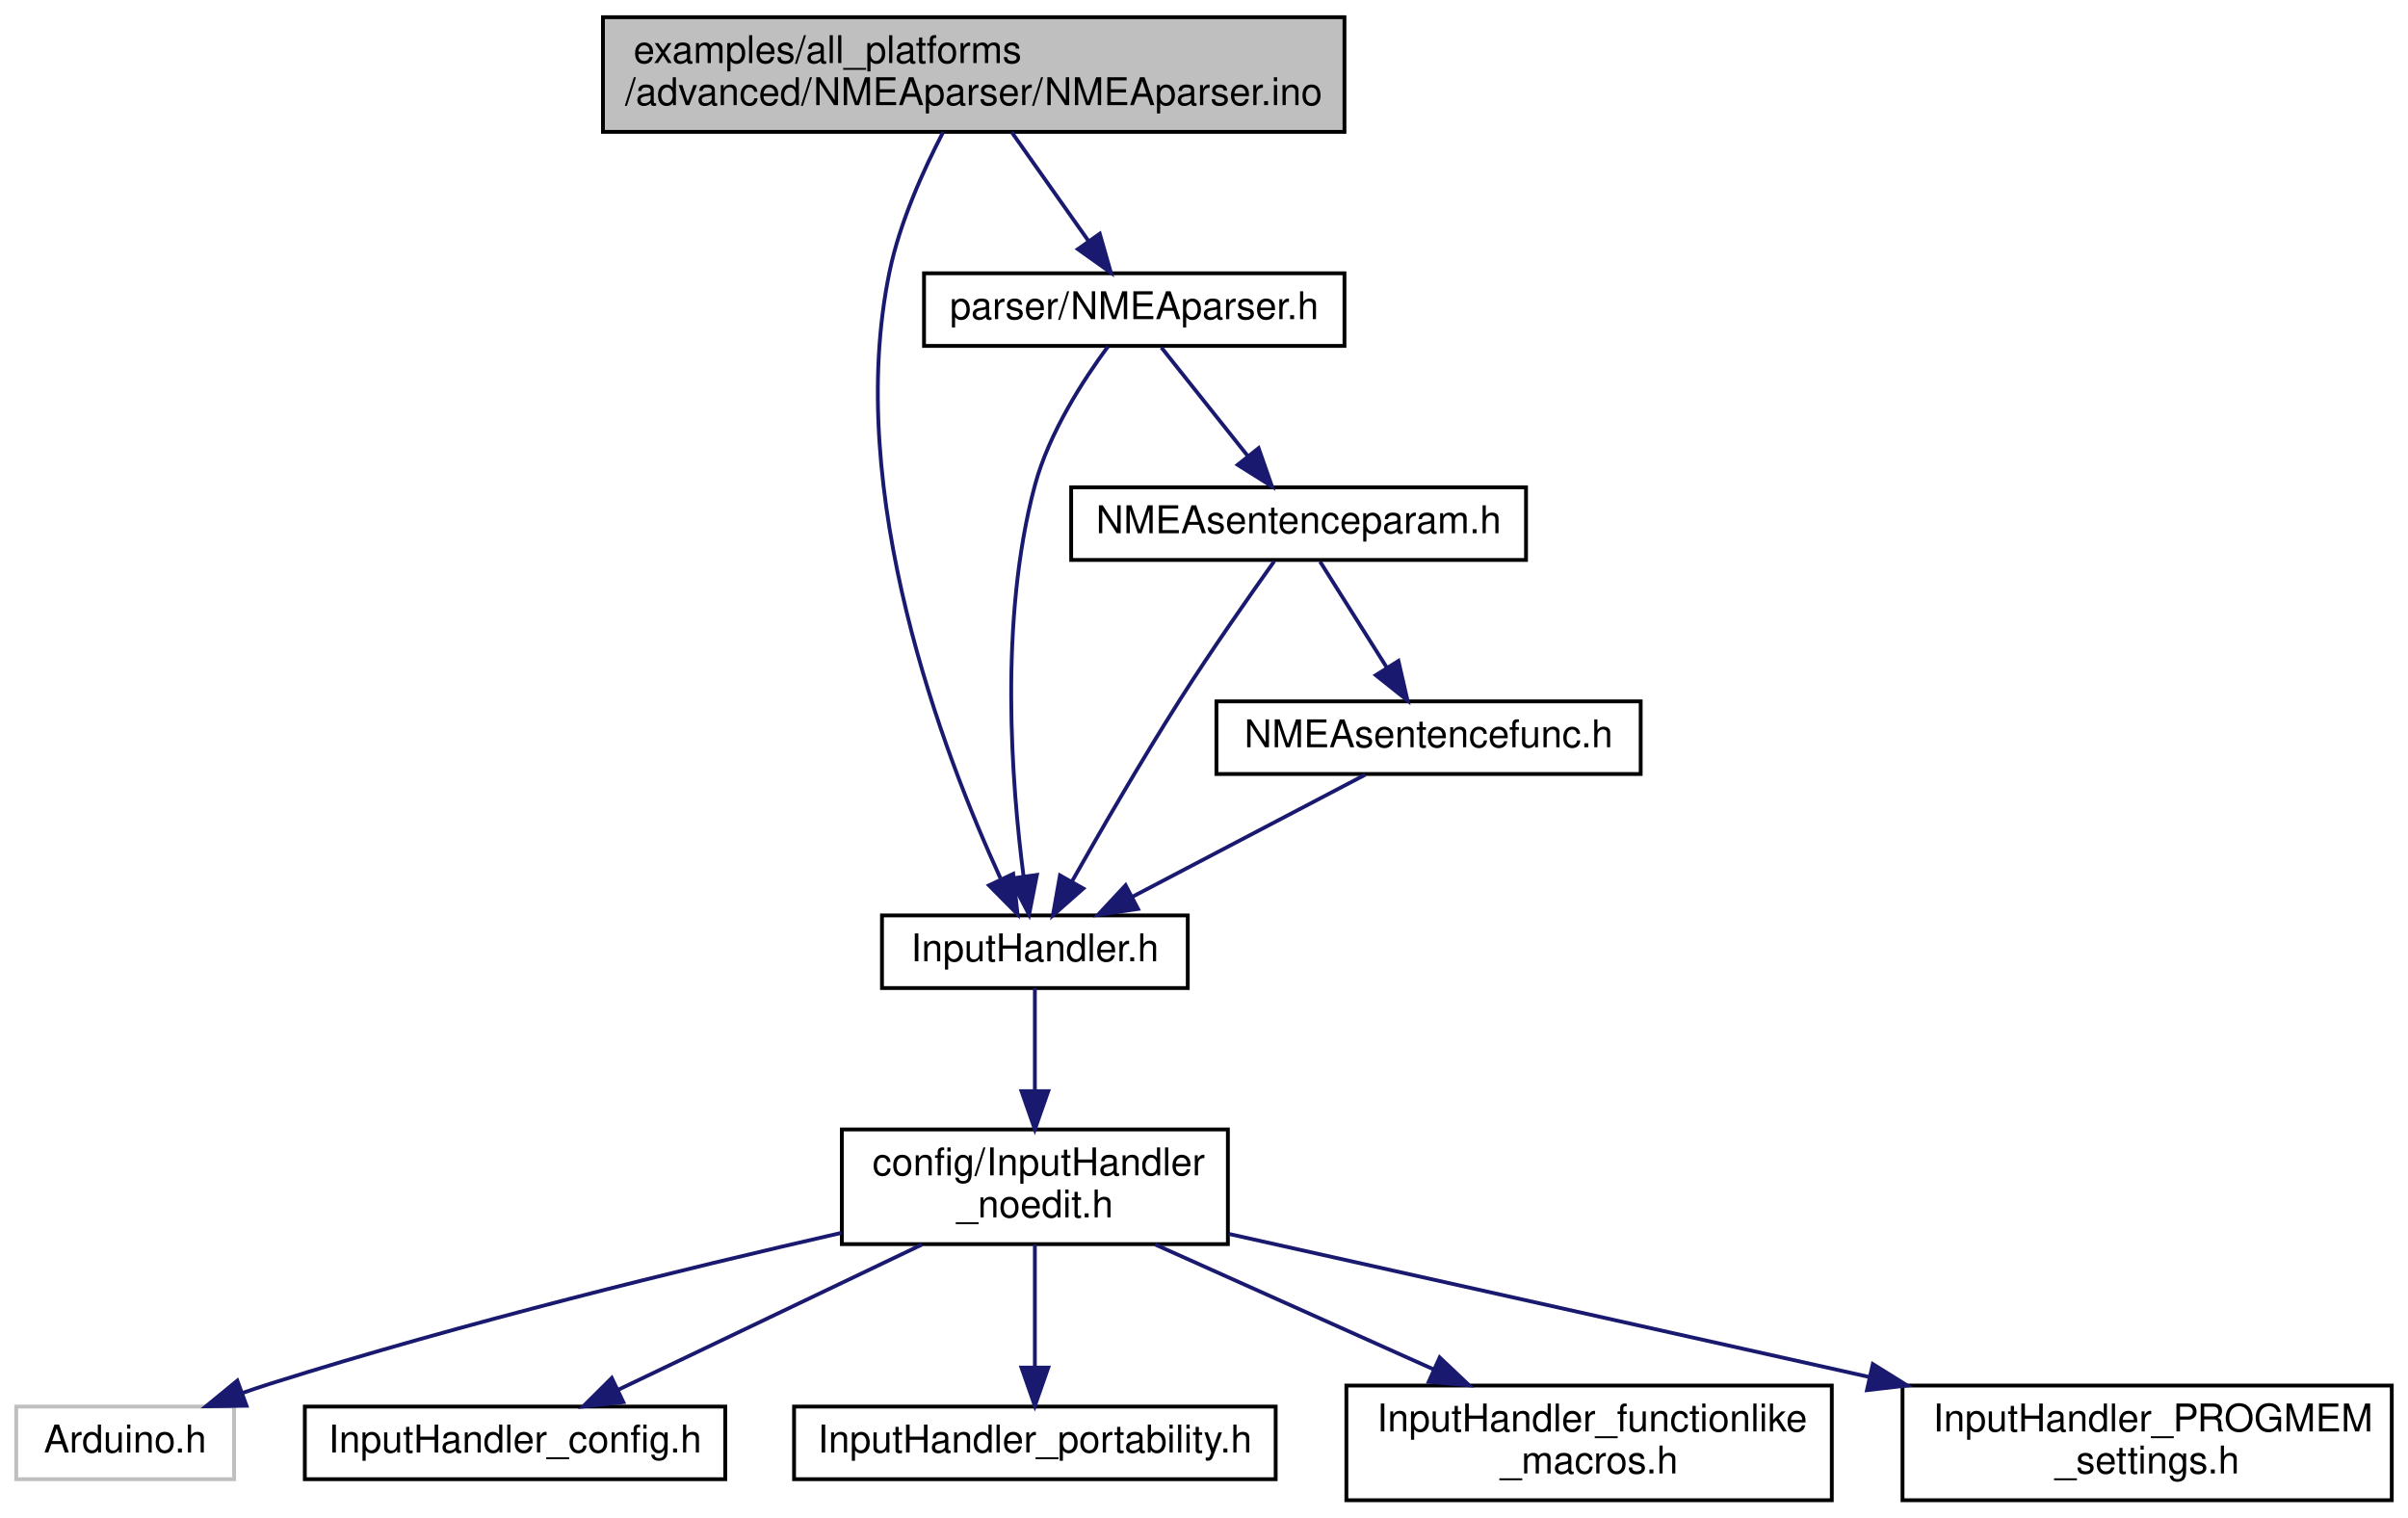
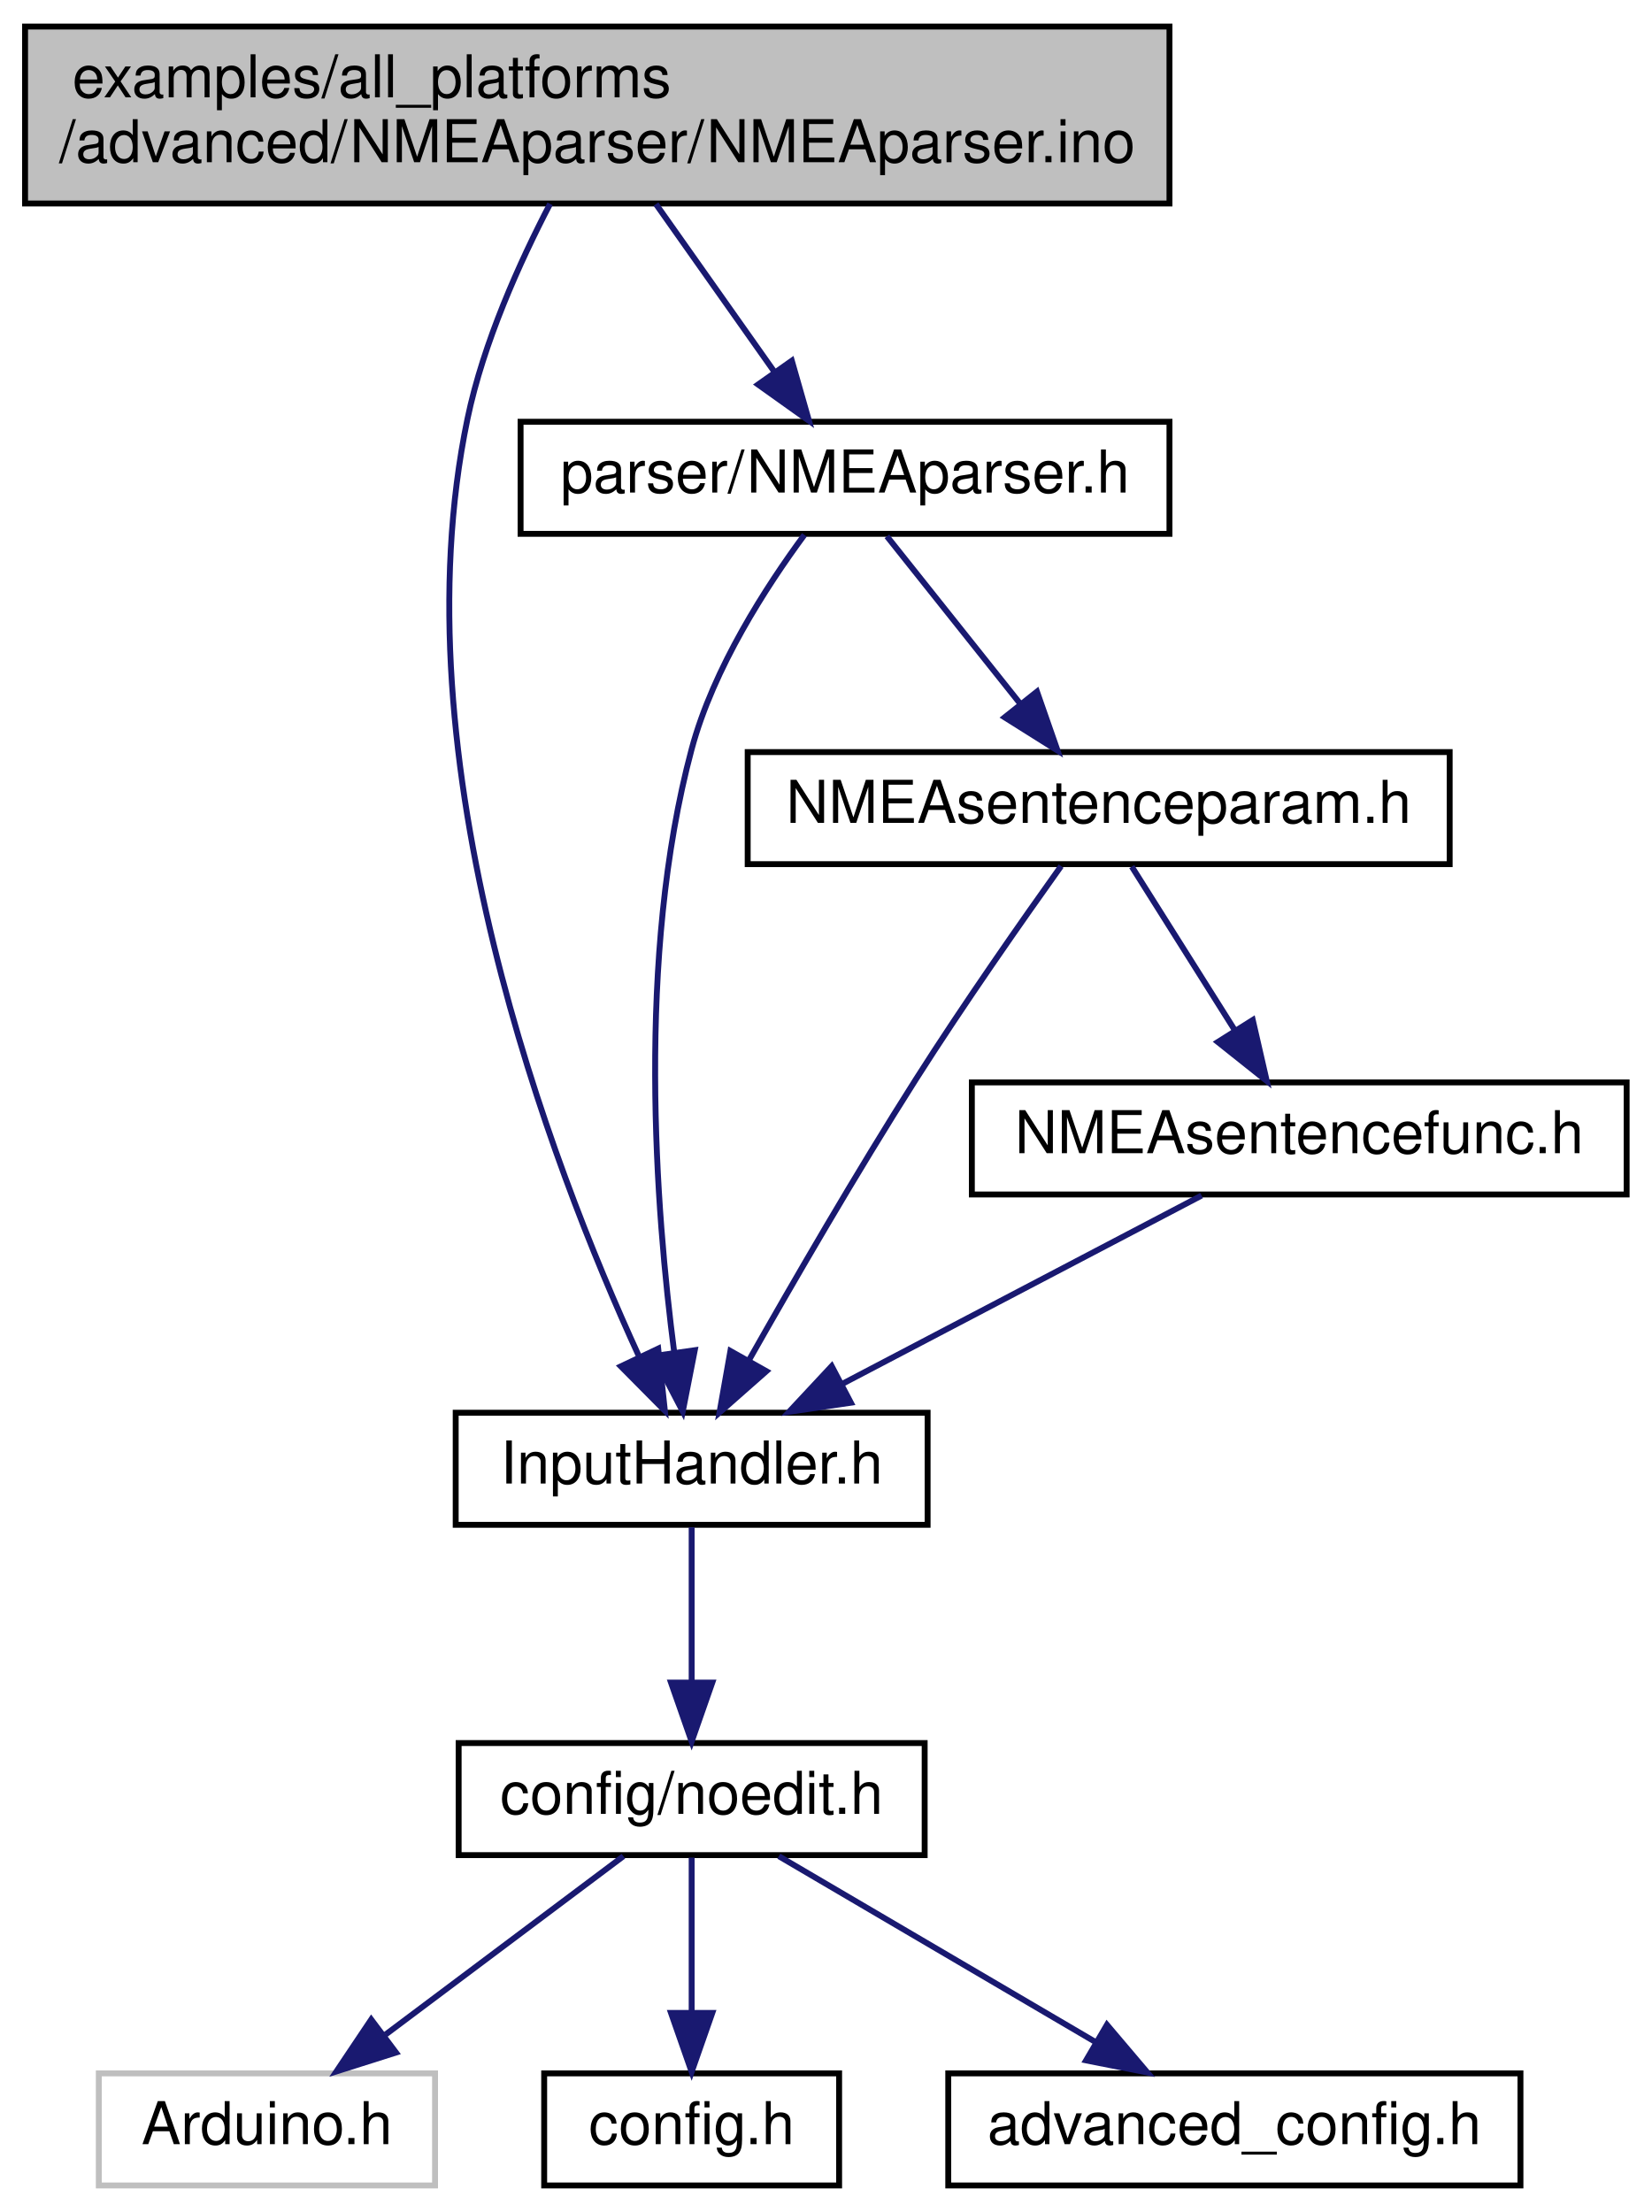
- <svg xmlns="http://www.w3.org/2000/svg" xmlns:xlink="http://www.w3.org/1999/xlink" width="630pt" height="397pt" viewBox="0.00 0.00 629.50 397.00">
-   <g id="graph0" class="graph" transform="scale(1 1) rotate(0) translate(4 393)">
+ <svg xmlns="http://www.w3.org/2000/svg" xmlns:xlink="http://www.w3.org/1999/xlink" width="280pt" height="375pt" viewBox="0.00 0.00 279.50 375.00">
+   <g id="graph0" class="graph" transform="scale(1 1) rotate(0) translate(4 371)">
    <g id="node1" class="node">
      <g id="a_node1">
        <a xlink:title="An example that demonstrates how to use InputHandler's public methods to parse NMEA 0183 sentences.">
-           <polygon fill="#bfbfbf" stroke="black" points="153.5,-358.5 153.5,-388.5 347.5,-388.5 347.5,-358.5 153.5,-358.5" />
-           <text text-anchor="start" x="161.5" y="-376.5" font-family="Helvetica,sans-Serif" font-size="10.00">examples/all_platforms</text>
-           <text text-anchor="middle" x="250.5" y="-365.5" font-family="Helvetica,sans-Serif" font-size="10.00">/advanced/NMEAparser/NMEAparser.ino</text>
+           <polygon fill="#bfbfbf" stroke="black" points="0,-336.5 0,-366.5 194,-366.5 194,-336.5 0,-336.5" />
+           <text text-anchor="start" x="8" y="-354.5" font-family="Helvetica,sans-Serif" font-size="10.00">examples/all_platforms</text>
+           <text text-anchor="middle" x="97" y="-343.5" font-family="Helvetica,sans-Serif" font-size="10.00">/advanced/NMEAparser/NMEAparser.ino</text>
        </a>
      </g>
    </g>
    <g id="node2" class="node">
      <g id="a_node2">
        <a xlink:href="../../df/dec/_input_handler_8h.html" target="_top" xlink:title="InputHandler library header file.">
-           <polygon fill="none" stroke="black" points="226.5,-134.5 226.5,-153.5 306.5,-153.5 306.5,-134.5 226.5,-134.5" />
-           <text text-anchor="middle" x="266.5" y="-141.5" font-family="Helvetica,sans-Serif" font-size="10.00">InputHandler.h</text>
+           <polygon fill="none" stroke="black" points="73,-112.5 73,-131.5 153,-131.5 153,-112.5 73,-112.5" />
+           <text text-anchor="middle" x="113" y="-119.5" font-family="Helvetica,sans-Serif" font-size="10.00">InputHandler.h</text>
        </a>
      </g>
    </g>
    <g id="edge1" class="edge">
-       <path fill="none" stroke="midnightblue" d="M242.5,-358.44C237.37,-348.59 231.19,-334.92 228.5,-322 216.4,-263.95 242.78,-195.32 257.49,-163.24" />
-       <polygon fill="midnightblue" stroke="midnightblue" points="260.83,-164.37 261.96,-153.83 254.5,-161.36 260.83,-164.37" />
+       <path fill="none" stroke="midnightblue" d="M89,-336.44C83.87,-326.59 77.69,-312.92 75,-300 62.9,-241.95 89.28,-173.32 103.99,-141.24" />
+       <polygon fill="midnightblue" stroke="midnightblue" points="107.33,-142.37 108.46,-131.83 101,-139.36 107.33,-142.37" />
    </g>
-     <g id="node9" class="node">
-       <g id="a_node9">
+     <g id="node7" class="node">
+       <g id="a_node7">
        <a xlink:href="../../da/d60/_n_m_e_aparser_8h.html" target="_top" xlink:title="a class to assist in parsing NMEA 0183 strings">
-           <polygon fill="none" stroke="black" points="237.5,-302.5 237.5,-321.5 347.5,-321.5 347.5,-302.5 237.5,-302.5" />
-           <text text-anchor="middle" x="292.5" y="-309.5" font-family="Helvetica,sans-Serif" font-size="10.00">parser/NMEAparser.h</text>
+           <polygon fill="none" stroke="black" points="84,-280.5 84,-299.5 194,-299.5 194,-280.5 84,-280.5" />
+           <text text-anchor="middle" x="139" y="-287.5" font-family="Helvetica,sans-Serif" font-size="10.00">parser/NMEAparser.h</text>
+         </a>
+       </g>
+     </g>
+     <g id="edge6" class="edge">
+       <path fill="none" stroke="midnightblue" d="M106.95,-336.4C112.99,-327.84 120.74,-316.87 127.1,-307.86" />
+       <polygon fill="midnightblue" stroke="midnightblue" points="129.98,-309.85 132.89,-299.66 124.26,-305.81 129.98,-309.85" />
+     </g>
+     <g id="node3" class="node">
+       <g id="a_node3">
+         <a xlink:href="../../da/dc7/noedit_8h.html" target="_top" xlink:title="InputHandler library C includes.">
+           <polygon fill="none" stroke="black" points="73.5,-56.5 73.5,-75.5 152.5,-75.5 152.5,-56.5 73.5,-56.5" />
+           <text text-anchor="middle" x="113" y="-63.5" font-family="Helvetica,sans-Serif" font-size="10.00">config/noedit.h</text>
+         </a>
+       </g>
+     </g>
+     <g id="edge2" class="edge">
+       <path fill="none" stroke="midnightblue" d="M113,-112.08C113,-105.01 113,-94.86 113,-85.99" />
+       <polygon fill="midnightblue" stroke="midnightblue" points="116.5,-85.75 113,-75.75 109.5,-85.75 116.5,-85.75" />
+     </g>
+     <g id="node4" class="node">
+       <g id="a_node4">
+         <a xlink:title=" ">
+           <polygon fill="none" stroke="#bfbfbf" points="12.5,-0.5 12.5,-19.5 69.5,-19.5 69.5,-0.5 12.5,-0.5" />
+           <text text-anchor="middle" x="41" y="-7.5" font-family="Helvetica,sans-Serif" font-size="10.00">Arduino.h</text>
+         </a>
+       </g>
+     </g>
+     <g id="edge3" class="edge">
+       <path fill="none" stroke="midnightblue" d="M101.43,-56.32C90.58,-48.18 74.12,-35.84 61.12,-26.09" />
+       <polygon fill="midnightblue" stroke="midnightblue" points="62.88,-23.03 52.78,-19.83 58.68,-28.63 62.88,-23.03" />
+     </g>
+     <g id="node5" class="node">
+       <g id="a_node5">
+         <a xlink:href="../../db/d16/config_8h.html" target="_top" xlink:title=" ">
+           <polygon fill="none" stroke="black" points="88,-0.5 88,-19.5 138,-19.5 138,-0.5 88,-0.5" />
+           <text text-anchor="middle" x="113" y="-7.5" font-family="Helvetica,sans-Serif" font-size="10.00">config.h</text>
+         </a>
+       </g>
+     </g>
+     <g id="edge4" class="edge">
+       <path fill="none" stroke="midnightblue" d="M113,-56.08C113,-49.01 113,-38.86 113,-29.99" />
+       <polygon fill="midnightblue" stroke="midnightblue" points="116.5,-29.75 113,-19.75 109.5,-29.75 116.5,-29.75" />
+     </g>
+     <g id="node6" class="node">
+       <g id="a_node6">
+         <a xlink:href="../../d5/d4a/advanced__config_8h.html" target="_top" xlink:title="InputHandler library advanced user settings.">
+           <polygon fill="none" stroke="black" points="156.5,-0.5 156.5,-19.5 253.5,-19.5 253.5,-0.5 156.5,-0.5" />
+           <text text-anchor="middle" x="205" y="-7.5" font-family="Helvetica,sans-Serif" font-size="10.00">advanced_config.h</text>
+         </a>
+       </g>
+     </g>
+     <g id="edge5" class="edge">
+       <path fill="none" stroke="midnightblue" d="M127.78,-56.32C142.27,-47.82 164.57,-34.73 181.49,-24.8" />
+       <polygon fill="midnightblue" stroke="midnightblue" points="183.4,-27.74 190.26,-19.65 179.86,-21.7 183.4,-27.74" />
+     </g>
+     <g id="edge7" class="edge">
+       <path fill="none" stroke="midnightblue" d="M132.11,-280.32C125.73,-271.68 116.69,-257.77 113,-244 103.56,-208.79 106.92,-165.72 110.06,-141.62" />
+       <polygon fill="midnightblue" stroke="midnightblue" points="113.53,-142.1 111.49,-131.71 106.6,-141.11 113.53,-142.1" />
+     </g>
+     <g id="node8" class="node">
+       <g id="a_node8">
+         <a xlink:href="../../da/dff/_n_m_e_asentenceparam_8h.html" target="_top" xlink:title="NMEA 0183 sentence CommandParameters structs.">
+           <polygon fill="none" stroke="black" points="122.5,-224.5 122.5,-243.5 241.5,-243.5 241.5,-224.5 122.5,-224.5" />
+           <text text-anchor="middle" x="182" y="-231.5" font-family="Helvetica,sans-Serif" font-size="10.00">NMEAsentenceparam.h</text>
        </a>
      </g>
    </g>
    <g id="edge8" class="edge">
-       <path fill="none" stroke="midnightblue" d="M260.45,-358.4C266.49,-349.84 274.24,-338.87 280.6,-329.86" />
-       <polygon fill="midnightblue" stroke="midnightblue" points="283.48,-331.85 286.39,-321.66 277.76,-327.81 283.48,-331.85" />
-     </g>
-     <g id="node3" class="node">
-       <g id="a_node3">
-         <a xlink:href="../../d3/dfb/_input_handler__noedit_8h.html" target="_top" xlink:title="InputHandler library C includes, buffer sizing macros.">
-           <polygon fill="none" stroke="black" points="216,-67.5 216,-97.5 317,-97.5 317,-67.5 216,-67.5" />
-           <text text-anchor="start" x="224" y="-85.5" font-family="Helvetica,sans-Serif" font-size="10.00">config/InputHandler</text>
-           <text text-anchor="middle" x="266.5" y="-74.5" font-family="Helvetica,sans-Serif" font-size="10.00">_noedit.h</text>
-         </a>
-       </g>
-     </g>
-     <g id="edge2" class="edge">
-       <path fill="none" stroke="midnightblue" d="M266.5,-134.48C266.5,-127.47 266.5,-117.19 266.5,-107.7" />
-       <polygon fill="midnightblue" stroke="midnightblue" points="270,-107.52 266.5,-97.52 263,-107.52 270,-107.52" />
-     </g>
-     <g id="node4" class="node">
-       <g id="a_node4">
-         <a xlink:title=" ">
-           <polygon fill="none" stroke="#bfbfbf" points="0,-6 0,-25 57,-25 57,-6 0,-6" />
-           <text text-anchor="middle" x="28.5" y="-13" font-family="Helvetica,sans-Serif" font-size="10.00">Arduino.h</text>
-         </a>
-       </g>
-     </g>
-     <g id="edge3" class="edge">
-       <path fill="none" stroke="midnightblue" d="M215.9,-70.45C175.19,-61.15 116.7,-46.86 66.5,-31 64.08,-30.24 61.6,-29.4 59.11,-28.53" />
-       <polygon fill="midnightblue" stroke="midnightblue" points="60.24,-25.22 49.65,-25.07 57.84,-31.79 60.24,-25.22" />
-     </g>
-     <g id="node5" class="node">
-       <g id="a_node5">
-         <a xlink:href="../../dd/d4e/_input_handler__config_8h.html" target="_top" xlink:title="InputHandler library user configurable items.">
-           <polygon fill="none" stroke="black" points="75.5,-6 75.5,-25 185.5,-25 185.5,-6 75.5,-6" />
-           <text text-anchor="middle" x="130.5" y="-13" font-family="Helvetica,sans-Serif" font-size="10.00">InputHandler_config.h</text>
-         </a>
-       </g>
-     </g>
-     <g id="edge4" class="edge">
-       <path fill="none" stroke="midnightblue" d="M236.99,-67.4C213.34,-56.09 180.42,-40.36 157.47,-29.39" />
-       <polygon fill="midnightblue" stroke="midnightblue" points="158.83,-26.16 148.3,-25.01 155.81,-32.48 158.83,-26.16" />
-     </g>
-     <g id="node6" class="node">
-       <g id="a_node6">
-         <a xlink:href="../../d3/dcd/_input_handler__portability_8h.html" target="_top" xlink:title="InputHandler library portability directives.">
-           <polygon fill="none" stroke="black" points="203.5,-6 203.5,-25 329.5,-25 329.5,-6 203.5,-6" />
-           <text text-anchor="middle" x="266.5" y="-13" font-family="Helvetica,sans-Serif" font-size="10.00">InputHandler_portability.h</text>
-         </a>
-       </g>
-     </g>
-     <g id="edge5" class="edge">
-       <path fill="none" stroke="midnightblue" d="M266.5,-67.4C266.5,-58.06 266.5,-45.71 266.5,-35.52" />
-       <polygon fill="midnightblue" stroke="midnightblue" points="270,-35.19 266.5,-25.19 263,-35.19 270,-35.19" />
-     </g>
-     <g id="node7" class="node">
-       <g id="a_node7">
-         <a xlink:href="../../d1/d39/_input_handler__functionlike__macros_8h.html" target="_top" xlink:title="InputHandler library function-like macros.">
-           <polygon fill="none" stroke="black" points="348,-0.5 348,-30.5 475,-30.5 475,-0.5 348,-0.5" />
-           <text text-anchor="start" x="356" y="-18.5" font-family="Helvetica,sans-Serif" font-size="10.00">InputHandler_functionlike</text>
-           <text text-anchor="middle" x="411.5" y="-7.5" font-family="Helvetica,sans-Serif" font-size="10.00">_macros.h</text>
-         </a>
-       </g>
-     </g>
-     <g id="edge6" class="edge">
-       <path fill="none" stroke="midnightblue" d="M297.96,-67.4C319.34,-57.81 347.81,-45.05 370.9,-34.7" />
-       <polygon fill="midnightblue" stroke="midnightblue" points="372.41,-37.86 380.1,-30.58 369.54,-31.47 372.41,-37.86" />
-     </g>
-     <g id="node8" class="node">
-       <g id="a_node8">
-         <a xlink:href="../../df/d25/_input_handler___p_r_o_g_m_e_m__settings_8h.html" target="_top" xlink:title="InputHandler library PROGMEM settings.">
-           <polygon fill="none" stroke="black" points="493.5,-0.5 493.5,-30.5 621.5,-30.5 621.5,-0.5 493.5,-0.5" />
-           <text text-anchor="start" x="501.5" y="-18.5" font-family="Helvetica,sans-Serif" font-size="10.00">InputHandler_PROGMEM</text>
-           <text text-anchor="middle" x="557.5" y="-7.5" font-family="Helvetica,sans-Serif" font-size="10.00">_settings.h</text>
-         </a>
-       </g>
-     </g>
-     <g id="edge7" class="edge">
-       <path fill="none" stroke="midnightblue" d="M317.19,-70.18C363.54,-59.82 432.63,-44.39 484.85,-32.73" />
-       <polygon fill="midnightblue" stroke="midnightblue" points="485.73,-36.12 494.73,-30.52 484.2,-29.29 485.73,-36.12" />
+       <path fill="none" stroke="midnightblue" d="M146.1,-280.08C152.24,-272.38 161.27,-261.03 168.74,-251.65" />
+       <polygon fill="midnightblue" stroke="midnightblue" points="171.54,-253.75 175.03,-243.75 166.06,-249.39 171.54,-253.75" />
    </g>
    <g id="edge9" class="edge">
-       <path fill="none" stroke="midnightblue" d="M285.61,-302.32C279.23,-293.68 270.19,-279.77 266.5,-266 257.06,-230.79 260.42,-187.72 263.56,-163.62" />
-       <polygon fill="midnightblue" stroke="midnightblue" points="267.03,-164.1 264.99,-153.71 260.1,-163.11 267.03,-164.1" />
+       <path fill="none" stroke="midnightblue" d="M175.63,-224.17C169.22,-215.19 159.14,-200.81 151,-188 140.94,-172.18 130.23,-153.68 122.75,-140.47" />
+       <polygon fill="midnightblue" stroke="midnightblue" points="125.67,-138.54 117.72,-131.53 119.57,-141.97 125.67,-138.54" />
    </g>
-     <g id="node10" class="node">
-       <g id="a_node10">
-         <a xlink:href="../../da/dff/_n_m_e_asentenceparam_8h.html" target="_top" xlink:title="NMEA 0183 sentence CommandParameters structs.">
-           <polygon fill="none" stroke="black" points="276,-246.5 276,-265.5 395,-265.5 395,-246.5 276,-246.5" />
-           <text text-anchor="middle" x="335.5" y="-253.5" font-family="Helvetica,sans-Serif" font-size="10.00">NMEAsentenceparam.h</text>
+     <g id="node9" class="node">
+       <g id="a_node9">
+         <a xlink:href="../../d2/d20/_n_m_e_asentencefunc_8h.html" target="_top" xlink:title="NMEA 0183 sentence functions.">
+           <polygon fill="none" stroke="black" points="160.5,-168.5 160.5,-187.5 271.5,-187.5 271.5,-168.5 160.5,-168.5" />
+           <text text-anchor="middle" x="216" y="-175.5" font-family="Helvetica,sans-Serif" font-size="10.00">NMEAsentencefunc.h</text>
        </a>
      </g>
    </g>
    <g id="edge10" class="edge">
-       <path fill="none" stroke="midnightblue" d="M299.6,-302.08C305.74,-294.38 314.77,-283.03 322.24,-273.65" />
-       <polygon fill="midnightblue" stroke="midnightblue" points="325.04,-275.75 328.53,-265.75 319.56,-271.39 325.04,-275.75" />
+       <path fill="none" stroke="midnightblue" d="M187.61,-224.08C192.37,-216.53 199.32,-205.49 205.15,-196.23" />
+       <polygon fill="midnightblue" stroke="midnightblue" points="208.12,-198.08 210.49,-187.75 202.2,-194.35 208.12,-198.08" />
    </g>
    <g id="edge11" class="edge">
-       <path fill="none" stroke="midnightblue" d="M329.13,-246.17C322.72,-237.19 312.64,-222.81 304.5,-210 294.44,-194.18 283.73,-175.68 276.25,-162.47" />
-       <polygon fill="midnightblue" stroke="midnightblue" points="279.17,-160.54 271.22,-153.53 273.07,-163.97 279.17,-160.54" />
-     </g>
-     <g id="node11" class="node">
-       <g id="a_node11">
-         <a xlink:href="../../d2/d20/_n_m_e_asentencefunc_8h.html" target="_top" xlink:title="NMEA 0183 sentence functions.">
-           <polygon fill="none" stroke="black" points="314,-190.5 314,-209.5 425,-209.5 425,-190.5 314,-190.5" />
-           <text text-anchor="middle" x="369.5" y="-197.5" font-family="Helvetica,sans-Serif" font-size="10.00">NMEAsentencefunc.h</text>
-         </a>
-       </g>
-     </g>
-     <g id="edge12" class="edge">
-       <path fill="none" stroke="midnightblue" d="M341.11,-246.08C345.87,-238.53 352.82,-227.49 358.65,-218.23" />
-       <polygon fill="midnightblue" stroke="midnightblue" points="361.62,-220.08 363.99,-209.75 355.7,-216.35 361.62,-220.08" />
-     </g>
-     <g id="edge13" class="edge">
-       <path fill="none" stroke="midnightblue" d="M352.95,-190.32C336.51,-181.7 311.07,-168.36 292.03,-158.39" />
-       <polygon fill="midnightblue" stroke="midnightblue" points="293.49,-155.2 283.01,-153.65 290.24,-161.4 293.49,-155.2" />
+       <path fill="none" stroke="midnightblue" d="M199.45,-168.32C183.01,-159.7 157.57,-146.36 138.53,-136.39" />
+       <polygon fill="midnightblue" stroke="midnightblue" points="139.99,-133.2 129.51,-131.65 136.74,-139.4 139.99,-133.2" />
    </g>
  </g>
</svg>
